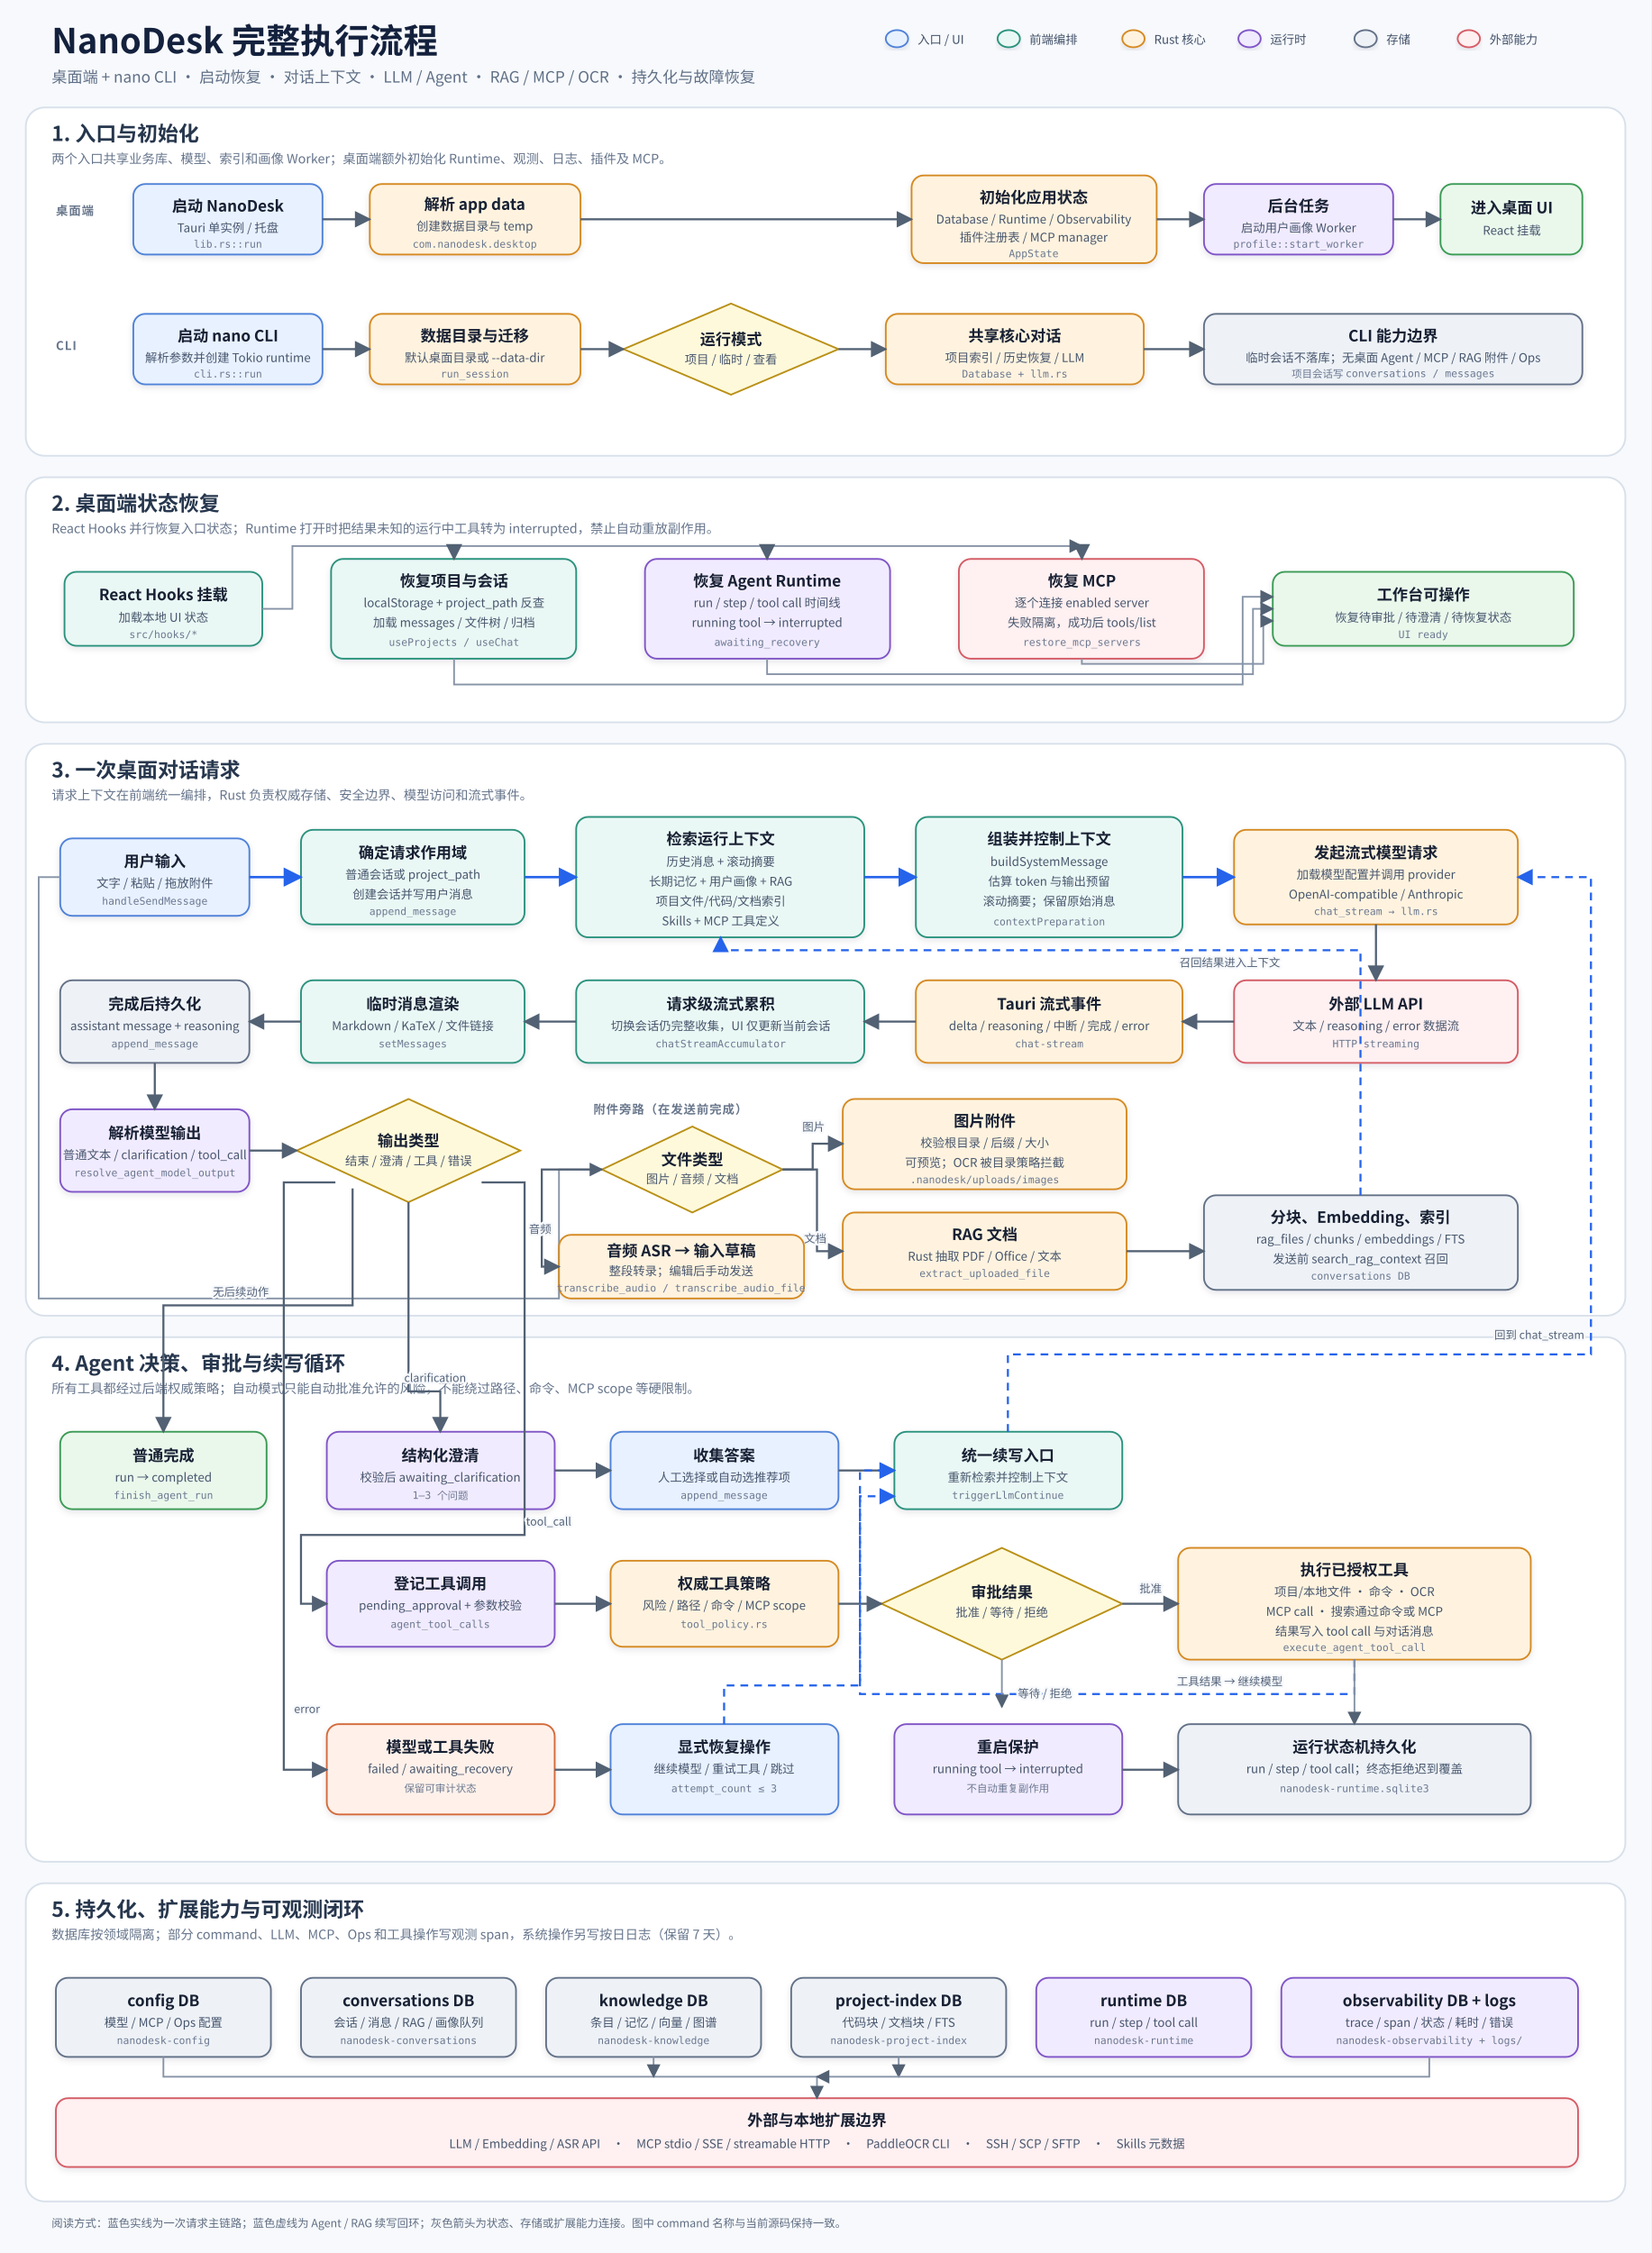
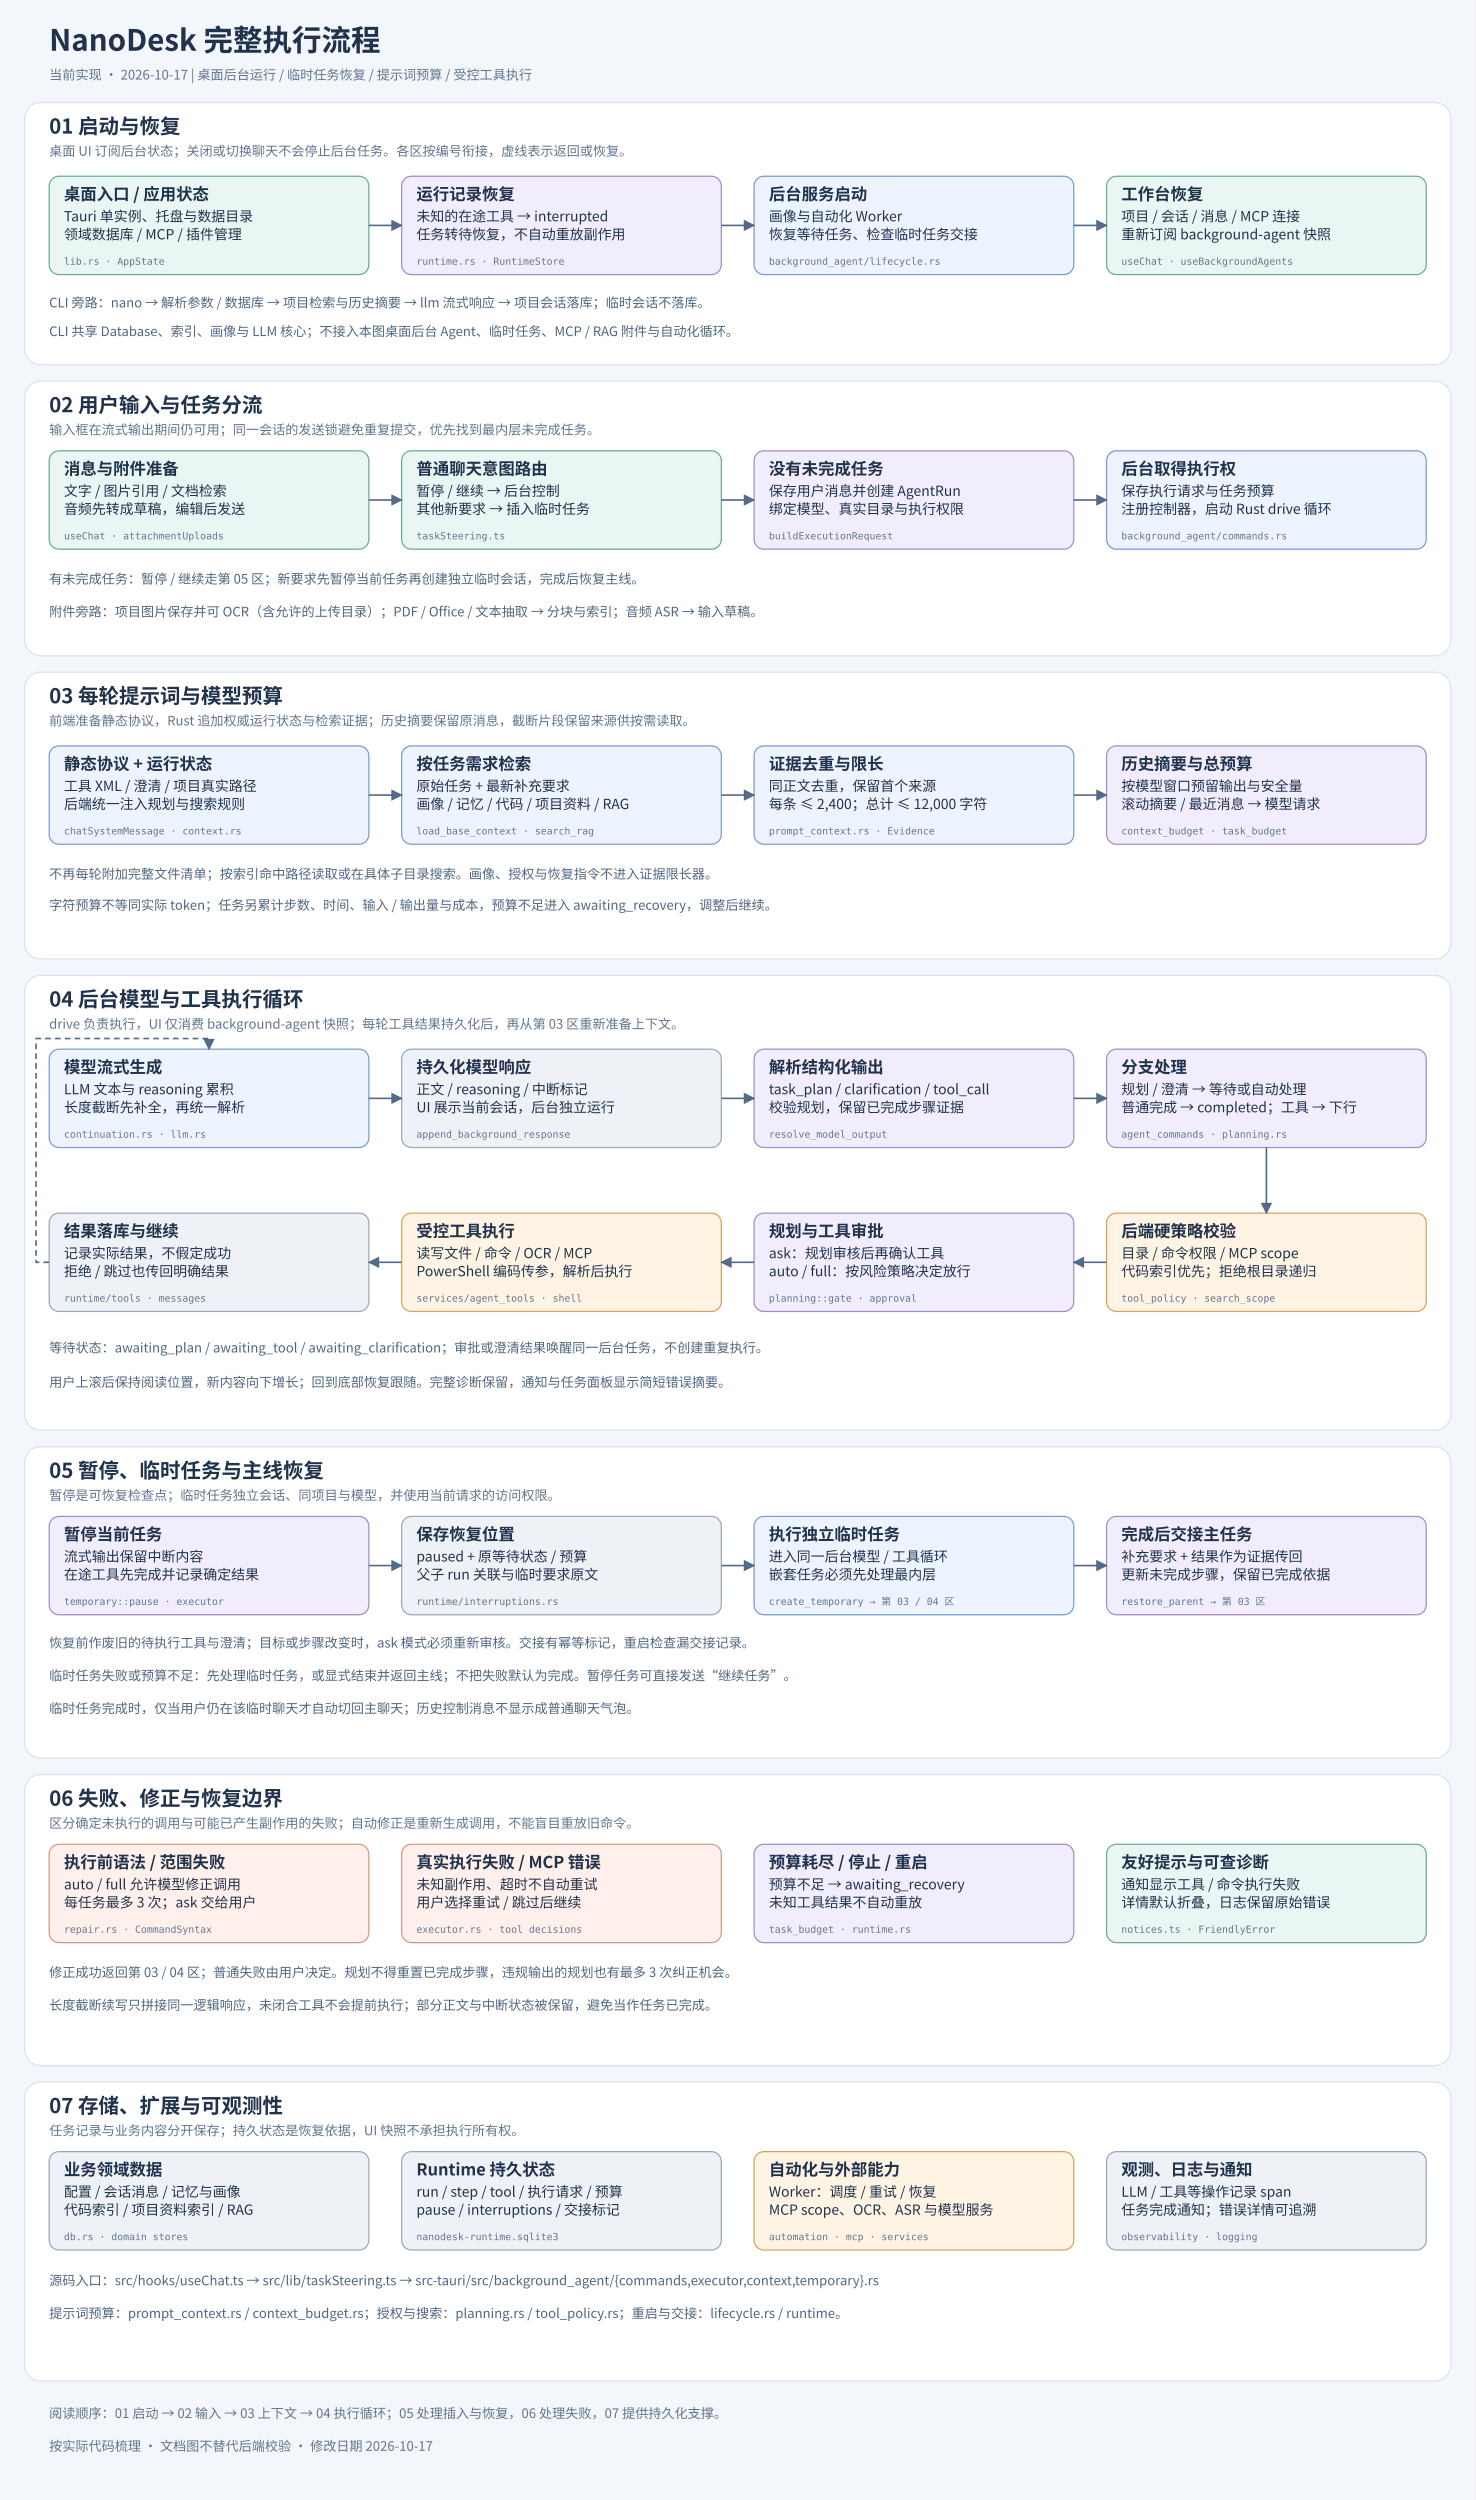
- <svg xmlns="http://www.w3.org/2000/svg" width="1920" height="2620" viewBox="0 0 1920 2620" role="img" aria-labelledby="title desc">
+ <svg xmlns="http://www.w3.org/2000/svg" width="1800" height="3050" viewBox="0 0 1800 3050" role="img" aria-labelledby="title desc">
  <defs>
-     <marker id="arrow" viewBox="0 0 10 10" refX="9" refY="5" markerWidth="8" markerHeight="8" orient="auto-start-reverse">
-       <path d="M 0 0 L 10 5 L 0 10 z" fill="#526173" />
+     <marker id="arrow" viewBox="0 0 10 10" refX="9" refY="5" markerWidth="7" markerHeight="7" orient="auto-start-reverse">
+       <path d="M0 0L10 5L0 10Z" fill="#536b89" />
    </marker>
-     <marker id="arrow-blue" viewBox="0 0 10 10" refX="9" refY="5" markerWidth="8" markerHeight="8" orient="auto-start-reverse">
-       <path d="M 0 0 L 10 5 L 0 10 z" fill="#2563eb" />
-     </marker>
-     <filter id="shadow" x="-10%" y="-10%" width="120%" height="130%">
-       <feDropShadow dx="0" dy="3" stdDeviation="4" flood-color="#0f172a" flood-opacity="0.10" />
-     </filter>
    <style>
-       text { font-family: "Microsoft YaHei", "PingFang SC", "Noto Sans CJK SC", sans-serif; fill: #172033; }
-       .page { fill: #f7f9fc; }
-       .section { fill: #ffffff; stroke: #d8e0ea; stroke-width: 2; rx: 22; }
-       .section-title { font-size: 24px; font-weight: 700; fill: #26364d; }
-       .section-subtitle { font-size: 15px; fill: #65748b; }
-       .title { font-size: 40px; font-weight: 700; fill: #14213d; }
-       .subtitle { font-size: 18px; fill: #5f6f86; }
-       .node { stroke-width: 2; rx: 14; filter: url(#shadow); }
-       .entry { fill: #e8f1ff; stroke: #4f82d8; }
-       .frontend { fill: #eaf8f5; stroke: #2c927d; }
-       .rust { fill: #fff3df; stroke: #d58a24; }
-       .runtime { fill: #f1ebff; stroke: #8055c7; }
-       .storage { fill: #eef2f7; stroke: #637187; }
-       .external { fill: #fff0f1; stroke: #d45b66; }
-       .success { fill: #eaf8ec; stroke: #3b9b55; }
-       .error { fill: #fff1ea; stroke: #d46a3a; }
-       .decision { fill: #fff9db; stroke: #b99016; stroke-width: 2; }
-       .node-title { font-size: 18px; font-weight: 700; text-anchor: middle; }
-       .node-text { font-size: 14px; text-anchor: middle; fill: #47566d; }
-       .node-code { font-size: 12px; text-anchor: middle; fill: #6b7890; font-family: Consolas, "Cascadia Mono", monospace; }
-       .edge { fill: none; stroke: #526173; stroke-width: 2.4; marker-end: url(#arrow); }
-       .edge-blue { fill: none; stroke: #2563eb; stroke-width: 2.8; marker-end: url(#arrow-blue); }
-       .edge-dashed { fill: none; stroke: #2563eb; stroke-width: 2.4; stroke-dasharray: 9 7; marker-end: url(#arrow-blue); }
-       .edge-soft { fill: none; stroke: #8794a7; stroke-width: 2; marker-end: url(#arrow); }
-       .edge-label { font-size: 13px; fill: #536278; text-anchor: middle; paint-order: stroke; stroke: #f7f9fc; stroke-width: 5; stroke-linejoin: round; }
-       .note { font-size: 13px; fill: #5f6d82; }
-       .legend { font-size: 14px; fill: #425169; }
-       .lane-label { font-size: 14px; font-weight: 700; fill: #69778c; letter-spacing: 1px; }
-     </style>
+ text {font-family:'Microsoft YaHei','Noto Sans CJK SC',sans-serif;fill:#20324c}
+ .background{fill:#f3f6fb}.section{fill:white;stroke:#d8e2ef;stroke-width:1.5}
+ .title{font-size:36px;font-weight:700}.heading{font-size:25px;font-weight:700}.sub{font-size:16px;fill:#61748d}
+ .node-title{font-size:20px;font-weight:700}.body{font-size:17px}.code{font-size:12px;font-family:Consolas,'Microsoft YaHei',monospace;fill:#64758c}.note{font-size:16px;fill:#506680}
+ .card{stroke-width:1.5}.ui{fill:#eaf6f3;stroke:#6aa997}.core{fill:#edf3ff;stroke:#769bd3}.runtime{fill:#f2edfc;stroke:#a18bca}.tool{fill:#fff4e3;stroke:#d6a15c}.store{fill:#eef2f7;stroke:#98a7ba}.warn{fill:#fff0eb;stroke:#d5987e}
+ .edge{fill:none;stroke:#536b89;stroke-width:2;marker-end:url(#arrow)}.dashed{stroke-dasharray:7 5}
+ </style>
  </defs>
-   <rect class="page" width="1920" height="2620" />
-   <text class="title" x="60" y="62">NanoDesk 完整执行流程</text>
-   <text class="subtitle" x="60" y="96">桌面端 + nano CLI · 启动恢复 · 对话上下文 · LLM / Agent · RAG / MCP / OCR · 持久化与故障恢复</text>
-   <g aria-label="图例">
-     <rect class="node entry" x="1030" y="35" width="26" height="20" rx="5" />
-     <text class="legend" x="1067" y="51">入口 / UI</text>
-     <rect class="node frontend" x="1160" y="35" width="26" height="20" rx="5" />
-     <text class="legend" x="1197" y="51">前端编排</text>
-     <rect class="node rust" x="1305" y="35" width="26" height="20" rx="5" />
-     <text class="legend" x="1342" y="51">Rust 核心</text>
-     <rect class="node runtime" x="1440" y="35" width="26" height="20" rx="5" />
-     <text class="legend" x="1477" y="51">运行时</text>
-     <rect class="node storage" x="1575" y="35" width="26" height="20" rx="5" />
-     <text class="legend" x="1612" y="51">存储</text>
-     <rect class="node external" x="1695" y="35" width="26" height="20" rx="5" />
-     <text class="legend" x="1732" y="51">外部能力</text>
-   </g>
-   <rect class="section" x="30" y="125" width="1860" height="405" />
-   <text class="section-title" x="60" y="164">1. 入口与初始化</text>
-   <text class="section-subtitle" x="60" y="190">两个入口共享业务库、模型、索引和画像 Worker；桌面端额外初始化 Runtime、观测、日志、插件及 MCP。</text>
-   <text class="lane-label" x="65" y="250">桌面端</text>
-   <rect class="node entry" x="155" y="214" width="220" height="82" />
-   <text class="node-title" x="265" y="246">启动 NanoDesk</text>
-   <text class="node-text" x="265" y="270">Tauri 单实例 / 托盘</text>
-   <text class="node-code" x="265" y="288">lib.rs::run</text>
-   <rect class="node rust" x="430" y="214" width="245" height="82" />
-   <text class="node-title" x="552" y="244">解析 app data</text>
-   <text class="node-text" x="552" y="268">创建数据目录与 temp</text>
-   <text class="node-code" x="552" y="288">com.nanodesk.desktop</text>
-   <rect class="node rust" x="1060" y="204" width="285" height="102" />
-   <text class="node-title" x="1202" y="236">初始化应用状态</text>
-   <text class="node-text" x="1202" y="260">Database / Runtime / Observability</text>
-   <text class="node-text" x="1202" y="281">插件注册表 / MCP manager</text>
-   <text class="node-code" x="1202" y="299">AppState</text>
-   <rect class="node runtime" x="1400" y="214" width="220" height="82" />
-   <text class="node-title" x="1510" y="246">后台任务</text>
-   <text class="node-text" x="1510" y="270">启动用户画像 Worker</text>
-   <text class="node-code" x="1510" y="288">profile::start_worker</text>
-   <rect class="node success" x="1675" y="214" width="165" height="82" />
-   <text class="node-title" x="1758" y="248">进入桌面 UI</text>
-   <text class="node-text" x="1758" y="273">React 挂载</text>
-   <path class="edge" d="M 375 255 H 430" />
-   <path class="edge" d="M 675 255 H 1060" />
-   <path class="edge" d="M 1345 255 H 1400" />
-   <path class="edge" d="M 1620 255 H 1675" />
-   <text class="lane-label" x="65" y="407">CLI</text>
-   <rect class="node entry" x="155" y="365" width="220" height="82" />
-   <text class="node-title" x="265" y="397">启动 nano CLI</text>
-   <text class="node-text" x="265" y="421">解析参数并创建 Tokio runtime</text>
-   <text class="node-code" x="265" y="439">cli.rs::run</text>
-   <rect class="node rust" x="430" y="365" width="245" height="82" />
-   <text class="node-title" x="552" y="397">数据目录与迁移</text>
-   <text class="node-text" x="552" y="421">默认桌面目录或 --data-dir</text>
-   <text class="node-code" x="552" y="439">run_session</text>
-   <polygon class="decision" points="850,353 975,406 850,459 725,406" />
-   <text class="node-title" x="850" y="401">运行模式</text>
-   <text class="node-text" x="850" y="423">项目 / 临时 / 查看</text>
-   <rect class="node rust" x="1030" y="365" width="300" height="82" />
-   <text class="node-title" x="1180" y="397">共享核心对话</text>
-   <text class="node-text" x="1180" y="421">项目索引 / 历史恢复 / LLM</text>
-   <text class="node-code" x="1180" y="439">Database + llm.rs</text>
-   <rect class="node storage" x="1400" y="365" width="440" height="82" />
-   <text class="node-title" x="1620" y="397">CLI 能力边界</text>
-   <text class="node-text" x="1620" y="421">临时会话不落库；无桌面 Agent / MCP / RAG 附件 / Ops</text>
-   <text class="node-code" x="1620" y="439">项目会话写 conversations / messages</text>
-   <path class="edge" d="M 375 406 H 430" />
-   <path class="edge" d="M 675 406 H 725" />
-   <path class="edge" d="M 975 406 H 1030" />
-   <path class="edge" d="M 1330 406 H 1400" />
-   <rect class="section" x="30" y="555" width="1860" height="285" />
-   <text class="section-title" x="60" y="594">2. 桌面端状态恢复</text>
-   <text class="section-subtitle" x="60" y="620">React Hooks 并行恢复入口状态；Runtime 打开时把结果未知的运行中工具转为 interrupted，禁止自动重放副作用。</text>
-   <rect class="node frontend" x="75" y="665" width="230" height="86" />
-   <text class="node-title" x="190" y="698">React Hooks 挂载</text>
-   <text class="node-text" x="190" y="723">加载本地 UI 状态</text>
-   <text class="node-code" x="190" y="742">src/hooks/*</text>
-   <rect class="node frontend" x="385" y="650" width="285" height="116" />
-   <text class="node-title" x="528" y="682">恢复项目与会话</text>
-   <text class="node-text" x="528" y="706">localStorage + project_path 反查</text>
-   <text class="node-text" x="528" y="729">加载 messages / 文件树 / 归档</text>
-   <text class="node-code" x="528" y="751">useProjects / useChat</text>
-   <rect class="node runtime" x="750" y="650" width="285" height="116" />
-   <text class="node-title" x="892" y="682">恢复 Agent Runtime</text>
-   <text class="node-text" x="892" y="706">run / step / tool call 时间线</text>
-   <text class="node-text" x="892" y="729">running tool → interrupted</text>
-   <text class="node-code" x="892" y="751">awaiting_recovery</text>
-   <rect class="node external" x="1115" y="650" width="285" height="116" />
-   <text class="node-title" x="1258" y="682">恢复 MCP</text>
-   <text class="node-text" x="1258" y="706">逐个连接 enabled server</text>
-   <text class="node-text" x="1258" y="729">失败隔离，成功后 tools/list</text>
-   <text class="node-code" x="1258" y="751">restore_mcp_servers</text>
-   <rect class="node success" x="1480" y="665" width="350" height="86" />
-   <text class="node-title" x="1655" y="698">工作台可操作</text>
-   <text class="node-text" x="1655" y="723">恢复待审批 / 待澄清 / 待恢复状态</text>
-   <text class="node-code" x="1655" y="742">UI ready</text>
-   <path class="edge-soft" d="M 305 708 H 340 V 635 H 1258" />
-   <path class="edge" d="M 528 635 V 650" />
-   <path class="edge" d="M 892 635 V 650" />
-   <path class="edge" d="M 1258 635 V 650" />
-   <path class="edge-soft" d="M 528 766 V 796 H 1445 V 694 H 1480" />
-   <path class="edge-soft" d="M 892 766 V 784 H 1457 V 708 H 1480" />
-   <path class="edge-soft" d="M 1258 766 V 772 H 1469 V 722 H 1480" />
-   <rect class="section" x="30" y="865" width="1860" height="665" />
-   <text class="section-title" x="60" y="904">3. 一次桌面对话请求</text>
-   <text class="section-subtitle" x="60" y="930">请求上下文在前端统一编排，Rust 负责权威存储、安全边界、模型访问和流式事件。</text>
-   <rect class="node entry" x="70" y="975" width="220" height="90" />
-   <text class="node-title" x="180" y="1008">用户输入</text>
-   <text class="node-text" x="180" y="1032">文字 / 粘贴 / 拖放附件</text>
-   <text class="node-code" x="180" y="1052">handleSendMessage</text>
-   <rect class="node frontend" x="350" y="965" width="260" height="110" />
-   <text class="node-title" x="480" y="998">确定请求作用域</text>
-   <text class="node-text" x="480" y="1022">普通会话或 project_path</text>
-   <text class="node-text" x="480" y="1045">创建会话并写用户消息</text>
-   <text class="node-code" x="480" y="1064">append_message</text>
-   <rect class="node frontend" x="670" y="950" width="335" height="140" />
-   <text class="node-title" x="838" y="982">检索运行上下文</text>
-   <text class="node-text" x="838" y="1007">历史消息 + 滚动摘要</text>
-   <text class="node-text" x="838" y="1030">长期记忆 + 用户画像 + RAG</text>
-   <text class="node-text" x="838" y="1053">项目文件/代码/文档索引</text>
-   <text class="node-text" x="838" y="1076">Skills + MCP 工具定义</text>
-   <rect class="node frontend" x="1065" y="950" width="310" height="140" />
-   <text class="node-title" x="1220" y="982">组装并控制上下文</text>
-   <text class="node-text" x="1220" y="1007">buildSystemMessage</text>
-   <text class="node-text" x="1220" y="1030">估算 token 与输出预留</text>
-   <text class="node-text" x="1220" y="1053">滚动摘要；保留原始消息</text>
-   <text class="node-code" x="1220" y="1076">contextPreparation</text>
-   <rect class="node rust" x="1435" y="965" width="330" height="110" />
-   <text class="node-title" x="1600" y="998">发起流式模型请求</text>
-   <text class="node-text" x="1600" y="1022">加载模型配置并调用 provider</text>
-   <text class="node-text" x="1600" y="1045">OpenAI-compatible / Anthropic</text>
-   <text class="node-code" x="1600" y="1064">chat_stream → llm.rs</text>
-   <path class="edge-blue" d="M 290 1020 H 350" />
-   <path class="edge-blue" d="M 610 1020 H 670" />
-   <path class="edge-blue" d="M 1005 1020 H 1065" />
-   <path class="edge-blue" d="M 1375 1020 H 1435" />
-   <rect class="node external" x="1435" y="1140" width="330" height="96" />
-   <text class="node-title" x="1600" y="1174">外部 LLM API</text>
-   <text class="node-text" x="1600" y="1198">文本 / reasoning / error 数据流</text>
-   <text class="node-code" x="1600" y="1218">HTTP streaming</text>
-   <rect class="node rust" x="1065" y="1140" width="310" height="96" />
-   <text class="node-title" x="1220" y="1174">Tauri 流式事件</text>
-   <text class="node-text" x="1220" y="1198">delta / reasoning / 中断 / 完成 / error</text>
-   <text class="node-code" x="1220" y="1218">chat-stream</text>
-   <rect class="node frontend" x="670" y="1140" width="335" height="96" />
-   <text class="node-title" x="838" y="1174">请求级流式累积</text>
-   <text class="node-text" x="838" y="1198">切换会话仍完整收集，UI 仅更新当前会话</text>
-   <text class="node-code" x="838" y="1218">chatStreamAccumulator</text>
-   <rect class="node frontend" x="350" y="1140" width="260" height="96" />
-   <text class="node-title" x="480" y="1174">临时消息渲染</text>
-   <text class="node-text" x="480" y="1198">Markdown / KaTeX / 文件链接</text>
-   <text class="node-code" x="480" y="1218">setMessages</text>
-   <rect class="node storage" x="70" y="1140" width="220" height="96" />
-   <text class="node-title" x="180" y="1174">完成后持久化</text>
-   <text class="node-text" x="180" y="1198">assistant message + reasoning</text>
-   <text class="node-code" x="180" y="1218">append_message</text>
-   <path class="edge" d="M 1600 1075 V 1140" />
-   <path class="edge" d="M 1435 1188 H 1375" />
-   <path class="edge" d="M 1065 1188 H 1005" />
-   <path class="edge" d="M 670 1188 H 610" />
-   <path class="edge" d="M 350 1188 H 290" />
-   <rect class="node runtime" x="70" y="1290" width="220" height="96" />
-   <text class="node-title" x="180" y="1324">解析模型输出</text>
-   <text class="node-text" x="180" y="1348">普通文本 / clarification / tool_call</text>
-   <text class="node-code" x="180" y="1368">resolve_agent_model_output</text>
-   <polygon class="decision" points="475,1278 605,1338 475,1398 345,1338" />
-   <text class="node-title" x="475" y="1333">输出类型</text>
-   <text class="node-text" x="475" y="1355">结束 / 澄清 / 工具 / 错误</text>
-   <path class="edge" d="M 180 1236 V 1290" />
-   <path class="edge" d="M 290 1338 H 345" />
-   <text class="lane-label" x="690" y="1295">附件旁路（在发送前完成）</text>
-   <polygon class="decision" points="805,1310 910,1360 805,1410 700,1360" />
-   <text class="node-title" x="805" y="1355">文件类型</text>
-   <text class="node-text" x="805" y="1376">图片 / 音频 / 文档</text>
-   <rect class="node rust" x="980" y="1278" width="330" height="105" />
-   <text class="node-title" x="1145" y="1310">图片附件</text>
-   <text class="node-text" x="1145" y="1334">校验根目录 / 后缀 / 大小</text>
-   <text class="node-text" x="1145" y="1357">可预览；OCR 被目录策略拦截</text>
-   <text class="node-code" x="1145" y="1376">.nanodesk/uploads/images</text>
-   <rect class="node rust" x="980" y="1410" width="330" height="90" />
-   <text class="node-title" x="1145" y="1442">RAG 文档</text>
-   <text class="node-text" x="1145" y="1466">Rust 抽取 PDF / Office / 文本</text>
-   <text class="node-code" x="1145" y="1485">extract_uploaded_file</text>
-   <rect class="node storage" x="1400" y="1390" width="365" height="110" />
-   <text class="node-title" x="1582" y="1422">分块、Embedding、索引</text>
-   <text class="node-text" x="1582" y="1446">rag_files / chunks / embeddings / FTS</text>
-   <text class="node-text" x="1582" y="1469">发送前 search_rag_context 召回</text>
-   <text class="node-code" x="1582" y="1488">conversations DB</text>
-   <path class="edge-soft" d="M 70 1020 H 45 V 1510 H 650 V 1360 H 700" />
-   <path class="edge" d="M 910 1360 H 945 V 1330 H 980" />
-   <text class="edge-label" x="946" y="1315">图片</text>
-   <path class="edge" d="M 910 1360 H 950 V 1455 H 980" />
-   <text class="edge-label" x="948" y="1445">文档</text>
-   <rect class="node rust" x="650" y="1436" width="285" height="74" />
-   <text class="node-title" x="792" y="1461">音频 ASR → 输入草稿</text>
-   <text class="node-text" x="792" y="1483">整段转录；编辑后手动发送</text>
-   <text class="node-code" x="792" y="1502">transcribe_audio / transcribe_audio_file</text>
-   <path class="edge" d="M 700 1360 H 630 V 1473 H 650" />
-   <text class="edge-label" x="628" y="1434">音频</text>
-   <path class="edge" d="M 1310 1455 H 1400" />
-   <path class="edge-dashed" d="M 1582 1390 V 1105 H 838 V 1090" />
-   <text class="edge-label" x="1430" y="1124">召回结果进入上下文</text>
-   <rect class="section" x="30" y="1555" width="1860" height="610" />
-   <text class="section-title" x="60" y="1594">4. Agent 决策、审批与续写循环</text>
-   <text class="section-subtitle" x="60" y="1620">所有工具都经过后端权威策略；自动模式只能自动批准允许的风险，不能绕过路径、命令、MCP scope 等硬限制。</text>
-   <rect class="node success" x="70" y="1665" width="240" height="90" />
-   <text class="node-title" x="190" y="1699">普通完成</text>
-   <text class="node-text" x="190" y="1723">run → completed</text>
-   <text class="node-code" x="190" y="1743">finish_agent_run</text>
-   <rect class="node runtime" x="380" y="1665" width="265" height="90" />
-   <text class="node-title" x="512" y="1699">结构化澄清</text>
-   <text class="node-text" x="512" y="1723">校验后 awaiting_clarification</text>
-   <text class="node-code" x="512" y="1743">1–3 个问题</text>
-   <rect class="node entry" x="710" y="1665" width="265" height="90" />
-   <text class="node-title" x="842" y="1699">收集答案</text>
-   <text class="node-text" x="842" y="1723">人工选择或自动选推荐项</text>
-   <text class="node-code" x="842" y="1743">append_message</text>
-   <rect class="node frontend" x="1040" y="1665" width="265" height="90" />
-   <text class="node-title" x="1172" y="1699">统一续写入口</text>
-   <text class="node-text" x="1172" y="1723">重新检索并控制上下文</text>
-   <text class="node-code" x="1172" y="1743">triggerLlmContinue</text>
-   <path class="edge" d="M 410 1382 V 1518 H 190 V 1665" />
-   <text class="edge-label" x="280" y="1507">无后续动作</text>
-   <path class="edge" d="M 475 1398 V 1618 H 512 V 1665" />
-   <text class="edge-label" x="506" y="1607">clarification</text>
-   <path class="edge" d="M 645 1710 H 710" />
-   <path class="edge" d="M 975 1710 H 1040" />
-   <path class="edge-dashed" d="M 1172 1665 V 1575 H 1850 V 1020 H 1765" />
-   <text class="edge-label" x="1790" y="1557">回到 chat_stream</text>
-   <rect class="node runtime" x="380" y="1815" width="265" height="100" />
-   <text class="node-title" x="512" y="1848">登记工具调用</text>
-   <text class="node-text" x="512" y="1872">pending_approval + 参数校验</text>
-   <text class="node-code" x="512" y="1893">agent_tool_calls</text>
-   <rect class="node rust" x="710" y="1815" width="265" height="100" />
-   <text class="node-title" x="842" y="1848">权威工具策略</text>
-   <text class="node-text" x="842" y="1872">风险 / 路径 / 命令 / MCP scope</text>
-   <text class="node-code" x="842" y="1893">tool_policy.rs</text>
-   <polygon class="decision" points="1165,1800 1305,1865 1165,1930 1025,1865" />
-   <text class="node-title" x="1165" y="1858">审批结果</text>
-   <text class="node-text" x="1165" y="1880">批准 / 等待 / 拒绝</text>
-   <rect class="node rust" x="1370" y="1800" width="410" height="130" />
-   <text class="node-title" x="1575" y="1832">执行已授权工具</text>
-   <text class="node-text" x="1575" y="1856">项目/本地文件 · 命令 · OCR</text>
-   <text class="node-text" x="1575" y="1879">MCP call · 搜索通过命令或 MCP</text>
-   <text class="node-text" x="1575" y="1902">结果写入 tool call 与对话消息</text>
-   <text class="node-code" x="1575" y="1920">execute_agent_tool_call</text>
-   <path class="edge" d="M 560 1375 H 610 V 1785 H 350 V 1865 H 380" />
-   <text class="edge-label" x="638" y="1774">tool_call</text>
-   <path class="edge" d="M 645 1865 H 710" />
-   <path class="edge" d="M 975 1865 H 1025" />
-   <path class="edge" d="M 1305 1865 H 1370" />
-   <text class="edge-label" x="1338" y="1852">批准</text>
-   <path class="edge-dashed" d="M 1575 1930 V 1970 H 1000 V 1710 H 1040" />
-   <text class="edge-label" x="1430" y="1960">工具结果 → 继续模型</text>
-   <path class="edge-soft" d="M 1165 1930 V 1985" />
-   <text class="edge-label" x="1215" y="1974">等待 / 拒绝</text>
-   <rect class="node error" x="380" y="2005" width="265" height="105" />
-   <text class="node-title" x="512" y="2038">模型或工具失败</text>
-   <text class="node-text" x="512" y="2062">failed / awaiting_recovery</text>
-   <text class="node-code" x="512" y="2084">保留可审计状态</text>
-   <rect class="node entry" x="710" y="2005" width="265" height="105" />
-   <text class="node-title" x="842" y="2038">显式恢复操作</text>
-   <text class="node-text" x="842" y="2062">继续模型 / 重试工具 / 跳过</text>
-   <text class="node-code" x="842" y="2084">attempt_count ≤ 3</text>
-   <rect class="node runtime" x="1040" y="2005" width="265" height="105" />
-   <text class="node-title" x="1172" y="2038">重启保护</text>
-   <text class="node-text" x="1172" y="2062">running tool → interrupted</text>
-   <text class="node-code" x="1172" y="2084">不自动重复副作用</text>
-   <rect class="node storage" x="1370" y="2005" width="410" height="105" />
-   <text class="node-title" x="1575" y="2038">运行状态机持久化</text>
-   <text class="node-text" x="1575" y="2062">run / step / tool call；终态拒绝迟到覆盖</text>
-   <text class="node-code" x="1575" y="2084">nanodesk-runtime.sqlite3</text>
-   <path class="edge" d="M 390 1375 H 330 V 2058 H 380" />
-   <text class="edge-label" x="357" y="1992">error</text>
-   <path class="edge" d="M 645 2058 H 710" />
-   <path class="edge-dashed" d="M 842 2005 V 1960 H 1000 V 1740 H 1040" />
-   <path class="edge" d="M 1305 2058 H 1370" />
-   <path class="edge-soft" d="M 1575 1930 V 2005" />
-   <rect class="section" x="30" y="2190" width="1860" height="370" />
-   <text class="section-title" x="60" y="2229">5. 持久化、扩展能力与可观测闭环</text>
-   <text class="section-subtitle" x="60" y="2255">数据库按领域隔离；部分 command、LLM、MCP、Ops 和工具操作写观测 span，系统操作另写按日日志（保留 7 天）。</text>
-   <rect class="node storage" x="65" y="2300" width="250" height="92" />
-   <text class="node-title" x="190" y="2333">config DB</text>
-   <text class="node-text" x="190" y="2357">模型 / MCP / Ops 配置</text>
-   <text class="node-code" x="190" y="2377">nanodesk-config</text>
-   <rect class="node storage" x="350" y="2300" width="250" height="92" />
-   <text class="node-title" x="475" y="2333">conversations DB</text>
-   <text class="node-text" x="475" y="2357">会话 / 消息 / RAG / 画像队列</text>
-   <text class="node-code" x="475" y="2377">nanodesk-conversations</text>
-   <rect class="node storage" x="635" y="2300" width="250" height="92" />
-   <text class="node-title" x="760" y="2333">knowledge DB</text>
-   <text class="node-text" x="760" y="2357">条目 / 记忆 / 向量 / 图谱</text>
-   <text class="node-code" x="760" y="2377">nanodesk-knowledge</text>
-   <rect class="node storage" x="920" y="2300" width="250" height="92" />
-   <text class="node-title" x="1045" y="2333">project-index DB</text>
-   <text class="node-text" x="1045" y="2357">代码块 / 文档块 / FTS</text>
-   <text class="node-code" x="1045" y="2377">nanodesk-project-index</text>
-   <rect class="node runtime" x="1205" y="2300" width="250" height="92" />
-   <text class="node-title" x="1330" y="2333">runtime DB</text>
-   <text class="node-text" x="1330" y="2357">run / step / tool call</text>
-   <text class="node-code" x="1330" y="2377">nanodesk-runtime</text>
-   <rect class="node runtime" x="1490" y="2300" width="345" height="92" />
-   <text class="node-title" x="1662" y="2333">observability DB + logs</text>
-   <text class="node-text" x="1662" y="2357">trace / span / 状态 / 耗时 / 错误</text>
-   <text class="node-code" x="1662" y="2377">nanodesk-observability + logs/</text>
-   <rect class="node external" x="65" y="2440" width="1770" height="80" />
-   <text class="node-title" x="950" y="2472">外部与本地扩展边界</text>
-   <text class="node-text" x="950" y="2498">LLM / Embedding / ASR API　·　MCP stdio / SSE / streamable HTTP　·　PaddleOCR CLI　·　SSH / SCP / SFTP　·　Skills 元数据</text>
-   <path class="edge-soft" d="M 190 2392 V 2415 H 950 V 2440" />
-   <path class="edge-soft" d="M 760 2392 V 2415" />
-   <path class="edge-soft" d="M 1045 2392 V 2415" />
-   <path class="edge-soft" d="M 1662 2392 V 2415 H 950" />
-   <text class="note" x="60" y="2590">阅读方式：蓝色实线为一次请求主链路；蓝色虚线为 Agent / RAG 续写回环；灰色箭头为状态、存储或扩展能力连接。图中 command 名称与当前源码保持一致。</text>
+   <rect width="1800" height="3050" class="background" />
+   <text x="60" y="62" class="title">NanoDesk 完整执行流程</text>
+   <text x="60" y="97" class="sub">当前实现 · 2026-10-17  |  桌面后台运行 / 临时任务恢复 / 提示词预算 / 受控工具执行</text>
+   <g id="section-1" aria-label="启动与恢复">
+     <rect x="30" y="125" width="1740" height="320" rx="20" class="section" />
+     <text x="60" y="163" class="heading">01  启动与恢复</text>
+     <text x="60" y="190" class="sub">桌面 UI 订阅后台状态；关闭或切换聊天不会停止后台任务。各区按编号衔接，虚线表示返回或恢复。</text>
+     <g>
+       <rect x="60" y="215" width="390" height="120" rx="12" class="card ui" />
+       <text x="78" y="244" class="node-title">桌面入口 / 应用状态</text>
+       <text x="78" y="270" class="body">Tauri 单实例、托盘与数据目录</text>
+       <text x="78" y="292" class="body">领域数据库 / MCP / 插件管理</text>
+       <text x="78" y="323" class="code">lib.rs · AppState</text>
+     </g>
+     <g>
+       <rect x="490" y="215" width="390" height="120" rx="12" class="card runtime" />
+       <text x="508" y="244" class="node-title">运行记录恢复</text>
+       <text x="508" y="270" class="body">未知的在途工具 → interrupted</text>
+       <text x="508" y="292" class="body">任务转待恢复，不自动重放副作用</text>
+       <text x="508" y="323" class="code">runtime.rs · RuntimeStore</text>
+     </g>
+     <g>
+       <rect x="920" y="215" width="390" height="120" rx="12" class="card core" />
+       <text x="938" y="244" class="node-title">后台服务启动</text>
+       <text x="938" y="270" class="body">画像与自动化 Worker</text>
+       <text x="938" y="292" class="body">恢复等待任务、检查临时任务交接</text>
+       <text x="938" y="323" class="code">background_agent/lifecycle.rs</text>
+     </g>
+     <g>
+       <rect x="1350" y="215" width="390" height="120" rx="12" class="card ui" />
+       <text x="1368" y="244" class="node-title">工作台恢复</text>
+       <text x="1368" y="270" class="body">项目 / 会话 / 消息 / MCP 连接</text>
+       <text x="1368" y="292" class="body">重新订阅 background-agent 快照</text>
+       <text x="1368" y="323" class="code">useChat · useBackgroundAgents</text>
+     </g>
+     <path d="M 450 275 H 490" class="edge" />
+     <path d="M 880 275 H 920" class="edge" />
+     <path d="M 1310 275 H 1350" class="edge" />
+     <text x="60" y="375" class="note">CLI 旁路：nano → 解析参数 / 数据库 → 项目检索与历史摘要 → llm 流式响应 → 项目会话落库；临时会话不落库。</text>
+     <text x="60" y="410" class="note">CLI 共享 Database、索引、画像与 LLM 核心；不接入本图桌面后台 Agent、临时任务、MCP / RAG 附件与自动化循环。</text>
+   </g>
+   <g id="section-2" aria-label="用户输入与任务分流">
+     <rect x="30" y="465" width="1740" height="335" rx="20" class="section" />
+     <text x="60" y="503" class="heading">02  用户输入与任务分流</text>
+     <text x="60" y="530" class="sub">输入框在流式输出期间仍可用；同一会话的发送锁避免重复提交，优先找到最内层未完成任务。</text>
+     <g>
+       <rect x="60" y="550" width="390" height="120" rx="12" class="card ui" />
+       <text x="78" y="579" class="node-title">消息与附件准备</text>
+       <text x="78" y="605" class="body">文字 / 图片引用 / 文档检索</text>
+       <text x="78" y="627" class="body">音频先转成草稿，编辑后发送</text>
+       <text x="78" y="658" class="code">useChat · attachmentUploads</text>
+     </g>
+     <g>
+       <rect x="490" y="550" width="390" height="120" rx="12" class="card ui" />
+       <text x="508" y="579" class="node-title">普通聊天意图路由</text>
+       <text x="508" y="605" class="body">暂停 / 继续 → 后台控制</text>
+       <text x="508" y="627" class="body">其他新要求 → 插入临时任务</text>
+       <text x="508" y="658" class="code">taskSteering.ts</text>
+     </g>
+     <g>
+       <rect x="920" y="550" width="390" height="120" rx="12" class="card runtime" />
+       <text x="938" y="579" class="node-title">没有未完成任务</text>
+       <text x="938" y="605" class="body">保存用户消息并创建 AgentRun</text>
+       <text x="938" y="627" class="body">绑定模型、真实目录与执行权限</text>
+       <text x="938" y="658" class="code">buildExecutionRequest</text>
+     </g>
+     <g>
+       <rect x="1350" y="550" width="390" height="120" rx="12" class="card core" />
+       <text x="1368" y="579" class="node-title">后台取得执行权</text>
+       <text x="1368" y="605" class="body">保存执行请求与任务预算</text>
+       <text x="1368" y="627" class="body">注册控制器，启动 Rust drive 循环</text>
+       <text x="1368" y="658" class="code">background_agent/commands.rs</text>
+     </g>
+     <path d="M 450 610 H 490" class="edge" />
+     <path d="M 880 610 H 920" class="edge" />
+     <path d="M 1310 610 H 1350" class="edge" />
+     <text x="60" y="712" class="note">有未完成任务：暂停 / 继续走第 05 区；新要求先暂停当前任务再创建独立临时会话，完成后恢复主线。</text>
+     <text x="60" y="752" class="note">附件旁路：项目图片保存并可 OCR（含允许的上传目录）；PDF / Office / 文本抽取 → 分块与索引；音频 ASR → 输入草稿。</text>
+   </g>
+   <g id="section-3" aria-label="每轮提示词与模型预算">
+     <rect x="30" y="820" width="1740" height="350" rx="20" class="section" />
+     <text x="60" y="858" class="heading">03  每轮提示词与模型预算</text>
+     <text x="60" y="885" class="sub">前端准备静态协议，Rust 追加权威运行状态与检索证据；历史摘要保留原消息，截断片段保留来源供按需读取。</text>
+     <g>
+       <rect x="60" y="910" width="390" height="120" rx="12" class="card core" />
+       <text x="78" y="939" class="node-title">静态协议 + 运行状态</text>
+       <text x="78" y="965" class="body">工具 XML / 澄清 / 项目真实路径</text>
+       <text x="78" y="987" class="body">后端统一注入规划与搜索规则</text>
+       <text x="78" y="1018" class="code">chatSystemMessage · context.rs</text>
+     </g>
+     <g>
+       <rect x="490" y="910" width="390" height="120" rx="12" class="card core" />
+       <text x="508" y="939" class="node-title">按任务需求检索</text>
+       <text x="508" y="965" class="body">原始任务 + 最新补充要求</text>
+       <text x="508" y="987" class="body">画像 / 记忆 / 代码 / 项目资料 / RAG</text>
+       <text x="508" y="1018" class="code">load_base_context · search_rag</text>
+     </g>
+     <g>
+       <rect x="920" y="910" width="390" height="120" rx="12" class="card core" />
+       <text x="938" y="939" class="node-title">证据去重与限长</text>
+       <text x="938" y="965" class="body">同正文去重，保留首个来源</text>
+       <text x="938" y="987" class="body">每条 ≤ 2,400；总计 ≤ 12,000 字符</text>
+       <text x="938" y="1018" class="code">prompt_context.rs · Evidence</text>
+     </g>
+     <g>
+       <rect x="1350" y="910" width="390" height="120" rx="12" class="card runtime" />
+       <text x="1368" y="939" class="node-title">历史摘要与总预算</text>
+       <text x="1368" y="965" class="body">按模型窗口预留输出与安全量</text>
+       <text x="1368" y="987" class="body">滚动摘要 / 最近消息 → 模型请求</text>
+       <text x="1368" y="1018" class="code">context_budget · task_budget</text>
+     </g>
+     <path d="M 450 970 H 490" class="edge" />
+     <path d="M 880 970 H 920" class="edge" />
+     <path d="M 1310 970 H 1350" class="edge" />
+     <text x="60" y="1072" class="note">不再每轮附加完整文件清单；按索引命中路径读取或在具体子目录搜索。画像、授权与恢复指令不进入证据限长器。</text>
+     <text x="60" y="1110" class="note">字符预算不等同实际 token；任务另累计步数、时间、输入 / 输出量与成本，预算不足进入 awaiting_recovery，调整后继续。</text>
+   </g>
+   <g id="section-4" aria-label="后台模型与工具执行循环">
+     <rect x="30" y="1190" width="1740" height="555" rx="20" class="section" />
+     <text x="60" y="1228" class="heading">04  后台模型与工具执行循环</text>
+     <text x="60" y="1255" class="sub">drive 负责执行，UI 仅消费 background-agent 快照；每轮工具结果持久化后，再从第 03 区重新准备上下文。</text>
+     <g>
+       <rect x="60" y="1280" width="390" height="120" rx="12" class="card core" />
+       <text x="78" y="1309" class="node-title">模型流式生成</text>
+       <text x="78" y="1335" class="body">LLM 文本与 reasoning 累积</text>
+       <text x="78" y="1357" class="body">长度截断先补全，再统一解析</text>
+       <text x="78" y="1388" class="code">continuation.rs · llm.rs</text>
+     </g>
+     <g>
+       <rect x="490" y="1280" width="390" height="120" rx="12" class="card store" />
+       <text x="508" y="1309" class="node-title">持久化模型响应</text>
+       <text x="508" y="1335" class="body">正文 / reasoning / 中断标记</text>
+       <text x="508" y="1357" class="body">UI 展示当前会话，后台独立运行</text>
+       <text x="508" y="1388" class="code">append_background_response</text>
+     </g>
+     <g>
+       <rect x="920" y="1280" width="390" height="120" rx="12" class="card runtime" />
+       <text x="938" y="1309" class="node-title">解析结构化输出</text>
+       <text x="938" y="1335" class="body">task_plan / clarification / tool_call</text>
+       <text x="938" y="1357" class="body">校验规划，保留已完成步骤证据</text>
+       <text x="938" y="1388" class="code">resolve_model_output</text>
+     </g>
+     <g>
+       <rect x="1350" y="1280" width="390" height="120" rx="12" class="card runtime" />
+       <text x="1368" y="1309" class="node-title">分支处理</text>
+       <text x="1368" y="1335" class="body">规划 / 澄清 → 等待或自动处理</text>
+       <text x="1368" y="1357" class="body">普通完成 → completed；工具 → 下行</text>
+       <text x="1368" y="1388" class="code">agent_commands · planning.rs</text>
+     </g>
+     <path d="M 450 1340 H 490" class="edge" />
+     <path d="M 880 1340 H 920" class="edge" />
+     <path d="M 1310 1340 H 1350" class="edge" />
+     <g>
+       <rect x="1350" y="1480" width="390" height="120" rx="12" class="card tool" />
+       <text x="1368" y="1509" class="node-title">后端硬策略校验</text>
+       <text x="1368" y="1535" class="body">目录 / 命令权限 / MCP scope</text>
+       <text x="1368" y="1557" class="body">代码索引优先；拒绝根目录递归</text>
+       <text x="1368" y="1588" class="code">tool_policy · search_scope</text>
+     </g>
+     <g>
+       <rect x="920" y="1480" width="390" height="120" rx="12" class="card runtime" />
+       <text x="938" y="1509" class="node-title">规划与工具审批</text>
+       <text x="938" y="1535" class="body">ask：规划审核后再确认工具</text>
+       <text x="938" y="1557" class="body">auto / full：按风险策略决定放行</text>
+       <text x="938" y="1588" class="code">planning::gate · approval</text>
+     </g>
+     <g>
+       <rect x="490" y="1480" width="390" height="120" rx="12" class="card tool" />
+       <text x="508" y="1509" class="node-title">受控工具执行</text>
+       <text x="508" y="1535" class="body">读写文件 / 命令 / OCR / MCP</text>
+       <text x="508" y="1557" class="body">PowerShell 编码传参，解析后执行</text>
+       <text x="508" y="1588" class="code">services/agent_tools · shell</text>
+     </g>
+     <g>
+       <rect x="60" y="1480" width="390" height="120" rx="12" class="card store" />
+       <text x="78" y="1509" class="node-title">结果落库与继续</text>
+       <text x="78" y="1535" class="body">记录实际结果，不假定成功</text>
+       <text x="78" y="1557" class="body">拒绝 / 跳过也传回明确结果</text>
+       <text x="78" y="1588" class="code">runtime/tools · messages</text>
+     </g>
+     <path d="M 1545 1400 V 1480" class="edge" />
+     <path d="M 1350 1540 H 1310" class="edge" />
+     <path d="M 920 1540 H 880" class="edge" />
+     <path d="M 490 1540 H 450" class="edge" />
+     <path d="M 60 1540 H 44 V 1267 H 255 V 1280" class="edge dashed" />
+     <text x="60" y="1650" class="note">等待状态：awaiting_plan / awaiting_tool / awaiting_clarification；审批或澄清结果唤醒同一后台任务，不创建重复执行。</text>
+     <text x="60" y="1692" class="note">用户上滚后保持阅读位置，新内容向下增长；回到底部恢复跟随。完整诊断保留，通知与任务面板显示简短错误摘要。</text>
+   </g>
+   <g id="section-5" aria-label="暂停、临时任务与主线恢复">
+     <rect x="30" y="1765" width="1740" height="380" rx="20" class="section" />
+     <text x="60" y="1803" class="heading">05  暂停、临时任务与主线恢复</text>
+     <text x="60" y="1830" class="sub">暂停是可恢复检查点；临时任务独立会话、同项目与模型，并使用当前请求的访问权限。</text>
+     <g>
+       <rect x="60" y="1850" width="390" height="120" rx="12" class="card runtime" />
+       <text x="78" y="1879" class="node-title">暂停当前任务</text>
+       <text x="78" y="1905" class="body">流式输出保留中断内容</text>
+       <text x="78" y="1927" class="body">在途工具先完成并记录确定结果</text>
+       <text x="78" y="1958" class="code">temporary::pause · executor</text>
+     </g>
+     <g>
+       <rect x="490" y="1850" width="390" height="120" rx="12" class="card store" />
+       <text x="508" y="1879" class="node-title">保存恢复位置</text>
+       <text x="508" y="1905" class="body">paused + 原等待状态 / 预算</text>
+       <text x="508" y="1927" class="body">父子 run 关联与临时要求原文</text>
+       <text x="508" y="1958" class="code">runtime/interruptions.rs</text>
+     </g>
+     <g>
+       <rect x="920" y="1850" width="390" height="120" rx="12" class="card core" />
+       <text x="938" y="1879" class="node-title">执行独立临时任务</text>
+       <text x="938" y="1905" class="body">进入同一后台模型 / 工具循环</text>
+       <text x="938" y="1927" class="body">嵌套任务必须先处理最内层</text>
+       <text x="938" y="1958" class="code">create_temporary → 第 03 / 04 区</text>
+     </g>
+     <g>
+       <rect x="1350" y="1850" width="390" height="120" rx="12" class="card runtime" />
+       <text x="1368" y="1879" class="node-title">完成后交接主任务</text>
+       <text x="1368" y="1905" class="body">补充要求 + 结果作为证据传回</text>
+       <text x="1368" y="1927" class="body">更新未完成步骤，保留已完成依据</text>
+       <text x="1368" y="1958" class="code">restore_parent → 第 03 区</text>
+     </g>
+     <path d="M 450 1910 H 490" class="edge" />
+     <path d="M 880 1910 H 920" class="edge" />
+     <path d="M 1310 1910 H 1350" class="edge" />
+     <text x="60" y="2010" class="note">恢复前作废旧的待执行工具与澄清；目标或步骤改变时，ask 模式必须重新审核。交接有幂等标记，重启检查漏交接记录。</text>
+     <text x="60" y="2050" class="note">临时任务失败或预算不足：先处理临时任务，或显式结束并返回主线；不把失败默认为完成。暂停任务可直接发送“继续任务”。</text>
+     <text x="60" y="2090" class="note">临时任务完成时，仅当用户仍在该临时聊天才自动切回主聊天；历史控制消息不显示成普通聊天气泡。</text>
+   </g>
+   <g id="section-6" aria-label="失败、修正与恢复边界">
+     <rect x="30" y="2165" width="1740" height="355" rx="20" class="section" />
+     <text x="60" y="2203" class="heading">06  失败、修正与恢复边界</text>
+     <text x="60" y="2230" class="sub">区分确定未执行的调用与可能已产生副作用的失败；自动修正是重新生成调用，不能盲目重放旧命令。</text>
+     <g>
+       <rect x="60" y="2250" width="390" height="120" rx="12" class="card warn" />
+       <text x="78" y="2279" class="node-title">执行前语法 / 范围失败</text>
+       <text x="78" y="2305" class="body">auto / full 允许模型修正调用</text>
+       <text x="78" y="2327" class="body">每任务最多 3 次；ask 交给用户</text>
+       <text x="78" y="2358" class="code">repair.rs · CommandSyntax</text>
+     </g>
+     <g>
+       <rect x="490" y="2250" width="390" height="120" rx="12" class="card warn" />
+       <text x="508" y="2279" class="node-title">真实执行失败 / MCP 错误</text>
+       <text x="508" y="2305" class="body">未知副作用、超时不自动重试</text>
+       <text x="508" y="2327" class="body">用户选择重试 / 跳过后继续</text>
+       <text x="508" y="2358" class="code">executor.rs · tool decisions</text>
+     </g>
+     <g>
+       <rect x="920" y="2250" width="390" height="120" rx="12" class="card runtime" />
+       <text x="938" y="2279" class="node-title">预算耗尽 / 停止 / 重启</text>
+       <text x="938" y="2305" class="body">预算不足 → awaiting_recovery</text>
+       <text x="938" y="2327" class="body">未知工具结果不自动重放</text>
+       <text x="938" y="2358" class="code">task_budget · runtime.rs</text>
+     </g>
+     <g>
+       <rect x="1350" y="2250" width="390" height="120" rx="12" class="card ui" />
+       <text x="1368" y="2279" class="node-title">友好提示与可查诊断</text>
+       <text x="1368" y="2305" class="body">通知显示工具 / 命令执行失败</text>
+       <text x="1368" y="2327" class="body">详情默认折叠，日志保留原始错误</text>
+       <text x="1368" y="2358" class="code">notices.ts · FriendlyError</text>
+     </g>
+     <text x="60" y="2412" class="note">修正成功返回第 03 / 04 区；普通失败由用户决定。规划不得重置已完成步骤，违规输出的规划也有最多 3 次纠正机会。</text>
+     <text x="60" y="2452" class="note">长度截断续写只拼接同一逻辑响应，未闭合工具不会提前执行；部分正文与中断状态被保留，避免当作任务已完成。</text>
+   </g>
+   <g id="section-7" aria-label="存储、扩展与可观测性">
+     <rect x="30" y="2540" width="1740" height="365" rx="20" class="section" />
+     <text x="60" y="2578" class="heading">07  存储、扩展与可观测性</text>
+     <text x="60" y="2605" class="sub">任务记录与业务内容分开保存；持久状态是恢复依据，UI 快照不承担执行所有权。</text>
+     <g>
+       <rect x="60" y="2625" width="390" height="120" rx="12" class="card store" />
+       <text x="78" y="2654" class="node-title">业务领域数据</text>
+       <text x="78" y="2680" class="body">配置 / 会话消息 / 记忆与画像</text>
+       <text x="78" y="2702" class="body">代码索引 / 项目资料索引 / RAG</text>
+       <text x="78" y="2733" class="code">db.rs · domain stores</text>
+     </g>
+     <g>
+       <rect x="490" y="2625" width="390" height="120" rx="12" class="card store" />
+       <text x="508" y="2654" class="node-title">Runtime 持久状态</text>
+       <text x="508" y="2680" class="body">run / step / tool / 执行请求 / 预算</text>
+       <text x="508" y="2702" class="body">pause / interruptions / 交接标记</text>
+       <text x="508" y="2733" class="code">nanodesk-runtime.sqlite3</text>
+     </g>
+     <g>
+       <rect x="920" y="2625" width="390" height="120" rx="12" class="card tool" />
+       <text x="938" y="2654" class="node-title">自动化与外部能力</text>
+       <text x="938" y="2680" class="body">Worker：调度 / 重试 / 恢复</text>
+       <text x="938" y="2702" class="body">MCP scope、OCR、ASR 与模型服务</text>
+       <text x="938" y="2733" class="code">automation · mcp · services</text>
+     </g>
+     <g>
+       <rect x="1350" y="2625" width="390" height="120" rx="12" class="card store" />
+       <text x="1368" y="2654" class="node-title">观测、日志与通知</text>
+       <text x="1368" y="2680" class="body">LLM / 工具等操作记录 span</text>
+       <text x="1368" y="2702" class="body">任务完成通知；错误详情可追溯</text>
+       <text x="1368" y="2733" class="code">observability · logging</text>
+     </g>
+     <text x="60" y="2788" class="note">源码入口：src/hooks/useChat.ts → src/lib/taskSteering.ts → src-tauri/src/background_agent/{commands,executor,context,temporary}.rs</text>
+     <text x="60" y="2828" class="note">提示词预算：prompt_context.rs / context_budget.rs；授权与搜索：planning.rs / tool_policy.rs；重启与交接：lifecycle.rs / runtime。</text>
+   </g>
+   <text x="60" y="2950" class="sub">阅读顺序：01 启动 → 02 输入 → 03 上下文 → 04 执行循环；05 处理插入与恢复，06 处理失败，07 提供持久化支撑。</text>
+   <text x="60" y="2990" class="sub">按实际代码梳理 · 文档图不替代后端校验 · 修改日期 2026-10-17</text>
</svg>
